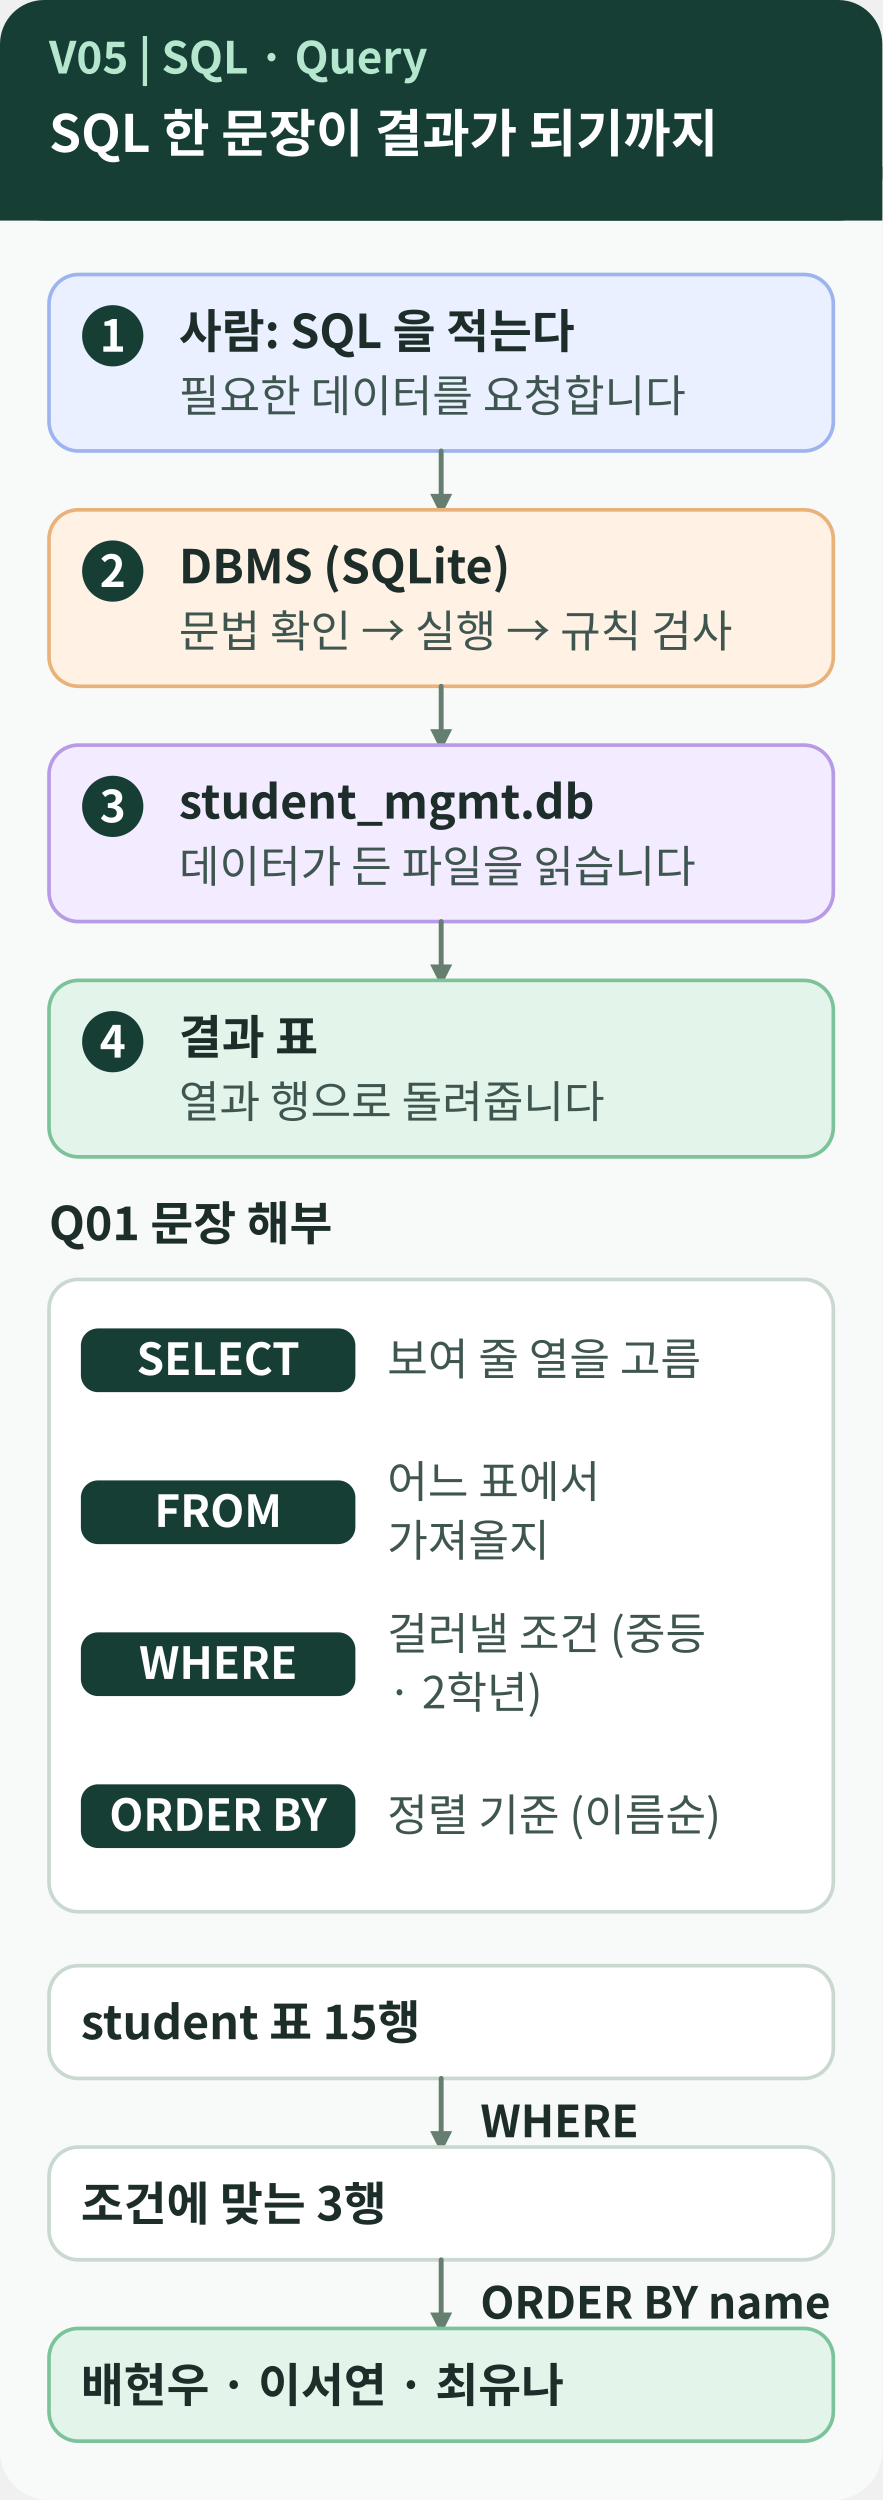
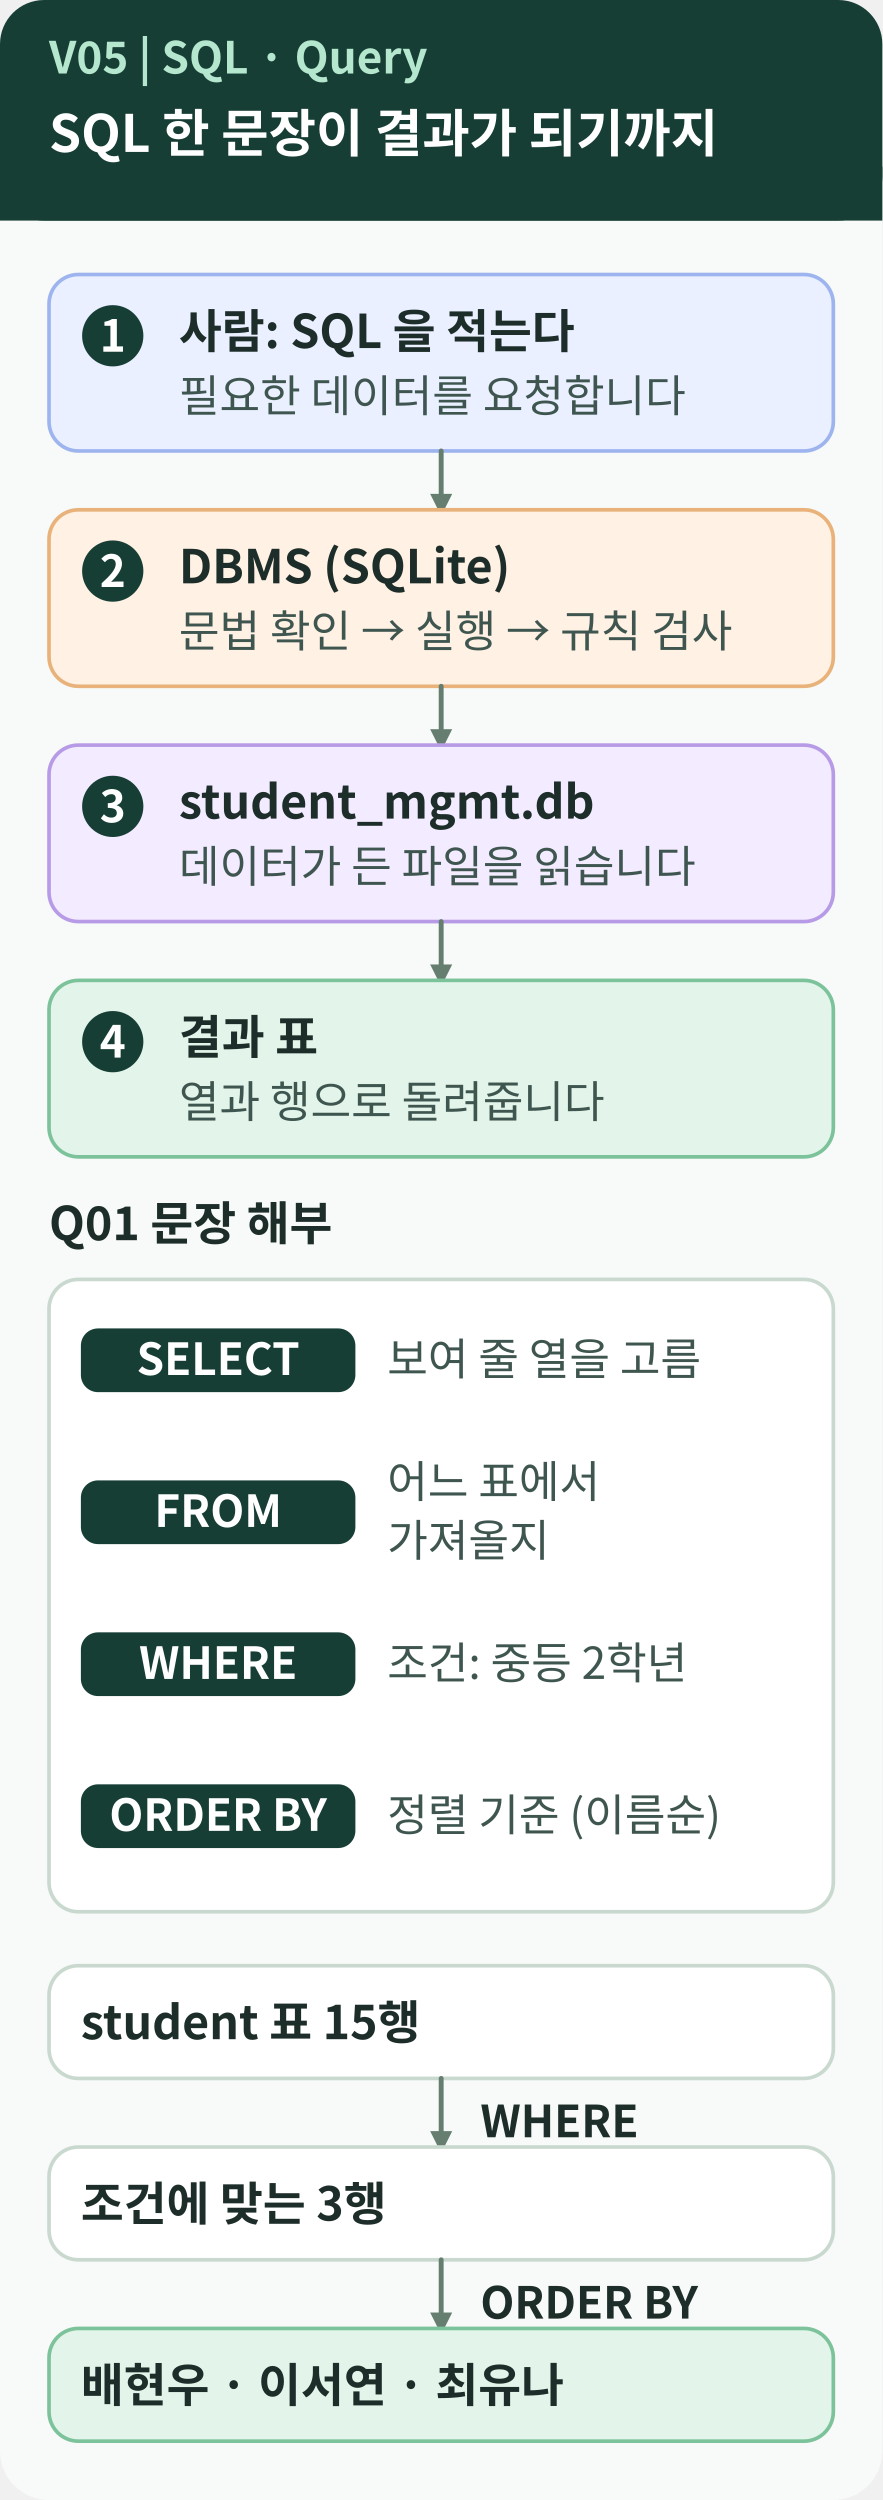
<svg xmlns="http://www.w3.org/2000/svg" width="360" height="1020" viewBox="0 0 360 1020" role="img" aria-label="사람이 쓴 SQL이 DBMS를 거쳐 데이터 파일을 읽고 결과 표로 돌아오는 흐름과, Q01 문장의 구성요소">
  <defs>
    <marker id="arrow" markerWidth="9" markerHeight="9" refX="6.5" refY="4.5" orient="auto" markerUnits="userSpaceOnUse">
      <path d="M0 0L9 4.5L0 9Z" fill="#657e70" />
    </marker>
    <marker id="arrowR" markerWidth="9" markerHeight="9" refX="6.5" refY="4.5" orient="auto" markerUnits="userSpaceOnUse">
      <path d="M0 0L9 4.5L0 9Z" fill="#9b2c22" />
    </marker>
    <marker id="arrowG" markerWidth="9" markerHeight="9" refX="6.5" refY="4.5" orient="auto" markerUnits="userSpaceOnUse">
      <path d="M0 0L9 4.5L0 9Z" fill="#1f7a4d" />
    </marker>
  </defs>
  <rect width="360" height="1020" rx="20" fill="#f7faf8" />
  <rect x="0" y="0" width="360" height="90" rx="18" fill="#173e35" />
  <rect x="0" y="68" width="360" height="22" rx="0" fill="#173e35" />
  <text x="20" y="30" font-family="'Noto Sans KR','Nanum Gothic','Malgun Gothic','Apple SD Gothic Neo','Noto Sans CJK KR',sans-serif" font-size="18" font-weight="700" fill="#b5e7ce">V05 | SQL · Query</text>
  <text x="20" y="62" font-family="'Noto Sans KR','Nanum Gothic','Malgun Gothic','Apple SD Gothic Neo','Noto Sans CJK KR',sans-serif" font-size="21" font-weight="700" fill="#ffffff">SQL 한 문장이 결과가 되기까지</text>
  <rect x="20" y="112" width="320" height="72" rx="12" fill="#eaf0ff" stroke="#9db4ee" stroke-width="1.5" />
  <circle cx="46" cy="137" r="12.5" fill="#173e35" />
  <text x="46" y="143.5" font-family="'Noto Sans KR','Nanum Gothic','Malgun Gothic','Apple SD Gothic Neo','Noto Sans CJK KR',sans-serif" font-size="18" font-weight="700" fill="#ffffff" text-anchor="middle">1</text>
  <text x="73" y="142" font-family="'Noto Sans KR','Nanum Gothic','Malgun Gothic','Apple SD Gothic Neo','Noto Sans CJK KR',sans-serif" font-size="19" font-weight="700" fill="#1d2d29">사람: SQL 을 적는다</text>
  <text x="73" y="168" font-family="'Noto Sans KR','Nanum Gothic','Malgun Gothic','Apple SD Gothic Neo','Noto Sans CJK KR',sans-serif" font-size="18" fill="#3f5650">필요한 데이터를 요청합니다</text>
  <path d="M180 184 L180 208" fill="none" stroke="#657e70" stroke-width="2" marker-end="url(#arrow)" stroke-linejoin="round" stroke-linecap="round" />
  <rect x="20" y="208" width="320" height="72" rx="12" fill="#fff1e3" stroke="#e8b27a" stroke-width="1.5" />
  <circle cx="46" cy="233" r="12.5" fill="#173e35" />
  <text x="46" y="239.5" font-family="'Noto Sans KR','Nanum Gothic','Malgun Gothic','Apple SD Gothic Neo','Noto Sans CJK KR',sans-serif" font-size="18" font-weight="700" fill="#ffffff" text-anchor="middle">2</text>
  <text x="73" y="238" font-family="'Noto Sans KR','Nanum Gothic','Malgun Gothic','Apple SD Gothic Neo','Noto Sans CJK KR',sans-serif" font-size="19" font-weight="700" fill="#1d2d29">DBMS (SQLite)</text>
  <text x="73" y="264" font-family="'Noto Sans KR','Nanum Gothic','Malgun Gothic','Apple SD Gothic Neo','Noto Sans CJK KR',sans-serif" font-size="18" fill="#3f5650">문법 확인 → 실행 → 규칙 검사</text>
  <path d="M180 280 L180 304" fill="none" stroke="#657e70" stroke-width="2" marker-end="url(#arrow)" stroke-linejoin="round" stroke-linecap="round" />
  <rect x="20" y="304" width="320" height="72" rx="12" fill="#f3ebff" stroke="#b79be6" stroke-width="1.5" />
  <circle cx="46" cy="329" r="12.5" fill="#173e35" />
  <text x="46" y="335.5" font-family="'Noto Sans KR','Nanum Gothic','Malgun Gothic','Apple SD Gothic Neo','Noto Sans CJK KR',sans-serif" font-size="18" font-weight="700" fill="#ffffff" text-anchor="middle">3</text>
  <text x="73" y="334" font-family="'Noto Sans KR','Nanum Gothic','Malgun Gothic','Apple SD Gothic Neo','Noto Sans CJK KR',sans-serif" font-size="19" font-weight="700" fill="#1d2d29">student_mgmt.db</text>
  <text x="73" y="360" font-family="'Noto Sans KR','Nanum Gothic','Malgun Gothic','Apple SD Gothic Neo','Noto Sans CJK KR',sans-serif" font-size="18" fill="#3f5650">데이터가 든 파일을 읽습니다</text>
  <path d="M180 376 L180 400" fill="none" stroke="#657e70" stroke-width="2" marker-end="url(#arrow)" stroke-linejoin="round" stroke-linecap="round" />
  <rect x="20" y="400" width="320" height="72" rx="12" fill="#e3f5ea" stroke="#7cc29a" stroke-width="1.5" />
  <circle cx="46" cy="425" r="12.5" fill="#173e35" />
  <text x="46" y="431.5" font-family="'Noto Sans KR','Nanum Gothic','Malgun Gothic','Apple SD Gothic Neo','Noto Sans CJK KR',sans-serif" font-size="18" font-weight="700" fill="#ffffff" text-anchor="middle">4</text>
  <text x="73" y="430" font-family="'Noto Sans KR','Nanum Gothic','Malgun Gothic','Apple SD Gothic Neo','Noto Sans CJK KR',sans-serif" font-size="19" font-weight="700" fill="#1d2d29">결과 표</text>
  <text x="73" y="456" font-family="'Noto Sans KR','Nanum Gothic','Malgun Gothic','Apple SD Gothic Neo','Noto Sans CJK KR',sans-serif" font-size="18" fill="#3f5650">열과 행으로 돌려줍니다</text>
  <text x="20" y="506" font-family="'Noto Sans KR','Nanum Gothic','Malgun Gothic','Apple SD Gothic Neo','Noto Sans CJK KR',sans-serif" font-size="19" font-weight="700" fill="#1d2d29">Q01 문장 해부</text>
  <rect x="20" y="522" width="320" height="258" rx="12" fill="#ffffff" stroke="#c9d9cf" stroke-width="1.5" />
  <rect x="33" y="542" width="112" height="26" rx="7" fill="#173e35" />
  <text x="89" y="561" font-family="'Noto Sans KR','Nanum Gothic','Malgun Gothic','Apple SD Gothic Neo','Noto Sans CJK KR',sans-serif" font-size="18" font-weight="700" fill="#ffffff" text-anchor="middle">SELECT</text>
  <text x="158" y="561" font-family="'Noto Sans KR','Nanum Gothic','Malgun Gothic','Apple SD Gothic Neo','Noto Sans CJK KR',sans-serif" font-size="18" fill="#3f5650">보여 줄 열을 고름</text>
  <rect x="33" y="604" width="112" height="26" rx="7" fill="#173e35" />
  <text x="89" y="623" font-family="'Noto Sans KR','Nanum Gothic','Malgun Gothic','Apple SD Gothic Neo','Noto Sans CJK KR',sans-serif" font-size="18" font-weight="700" fill="#ffffff" text-anchor="middle">FROM</text>
  <text x="158" y="611" font-family="'Noto Sans KR','Nanum Gothic','Malgun Gothic','Apple SD Gothic Neo','Noto Sans CJK KR',sans-serif" font-size="18" fill="#3f5650">어느 표에서</text>
  <text x="158" y="635" font-family="'Noto Sans KR','Nanum Gothic','Malgun Gothic','Apple SD Gothic Neo','Noto Sans CJK KR',sans-serif" font-size="18" fill="#3f5650">가져올지</text>
  <rect x="33" y="666" width="112" height="26" rx="7" fill="#173e35" />
  <text x="89" y="685" font-family="'Noto Sans KR','Nanum Gothic','Malgun Gothic','Apple SD Gothic Neo','Noto Sans CJK KR',sans-serif" font-size="18" font-weight="700" fill="#ffffff" text-anchor="middle">WHERE</text>
-   <text x="158" y="673" font-family="'Noto Sans KR','Nanum Gothic','Malgun Gothic','Apple SD Gothic Neo','Noto Sans CJK KR',sans-serif" font-size="18" fill="#3f5650">걸러낼 조건 (중등</text>
-   <text x="158" y="697" font-family="'Noto Sans KR','Nanum Gothic','Malgun Gothic','Apple SD Gothic Neo','Noto Sans CJK KR',sans-serif" font-size="18" fill="#3f5650">· 2학년)</text>
+   <text x="158" y="685" font-family="'Noto Sans KR','Nanum Gothic','Malgun Gothic','Apple SD Gothic Neo','Noto Sans CJK KR',sans-serif" font-size="18" fill="#3f5650">조건: 중등 2학년</text>
  <rect x="33" y="728" width="112" height="26" rx="7" fill="#173e35" />
  <text x="89" y="747" font-family="'Noto Sans KR','Nanum Gothic','Malgun Gothic','Apple SD Gothic Neo','Noto Sans CJK KR',sans-serif" font-size="18" font-weight="700" fill="#ffffff" text-anchor="middle">ORDER BY</text>
  <text x="158" y="747" font-family="'Noto Sans KR','Nanum Gothic','Malgun Gothic','Apple SD Gothic Neo','Noto Sans CJK KR',sans-serif" font-size="18" fill="#3f5650">정렬 기준 (이름순)</text>
  <rect x="20" y="802" width="320" height="46" rx="12" fill="#ffffff" stroke="#c9d9cf" stroke-width="1.5" />
  <text x="33" y="832" font-family="'Noto Sans KR','Nanum Gothic','Malgun Gothic','Apple SD Gothic Neo','Noto Sans CJK KR',sans-serif" font-size="19" font-weight="700" fill="#1d2d29">student 표 15행</text>
  <path d="M180 848 L180 876" fill="none" stroke="#657e70" stroke-width="2" marker-end="url(#arrow)" stroke-linejoin="round" stroke-linecap="round" />
  <text x="196" y="872" font-family="'Noto Sans KR','Nanum Gothic','Malgun Gothic','Apple SD Gothic Neo','Noto Sans CJK KR',sans-serif" font-size="18" font-weight="700" fill="#1d2d29">WHERE</text>
  <rect x="20" y="876" width="320" height="46" rx="12" fill="#ffffff" stroke="#c9d9cf" stroke-width="1.5" />
  <text x="33" y="906" font-family="'Noto Sans KR','Nanum Gothic','Malgun Gothic','Apple SD Gothic Neo','Noto Sans CJK KR',sans-serif" font-size="19" font-weight="700" fill="#1d2d29">조건에 맞는 3행</text>
  <path d="M180 922 L180 950" fill="none" stroke="#657e70" stroke-width="2" marker-end="url(#arrow)" stroke-linejoin="round" stroke-linecap="round" />
-   <text x="196" y="946" font-family="'Noto Sans KR','Nanum Gothic','Malgun Gothic','Apple SD Gothic Neo','Noto Sans CJK KR',sans-serif" font-size="18" font-weight="700" fill="#1d2d29">ORDER BY name</text>
+   <text x="196" y="946" font-family="'Noto Sans KR','Nanum Gothic','Malgun Gothic','Apple SD Gothic Neo','Noto Sans CJK KR',sans-serif" font-size="18" font-weight="700" fill="#1d2d29">ORDER BY</text>
  <rect x="20" y="950" width="320" height="46" rx="12" fill="#e3f5ea" stroke="#7cc29a" stroke-width="1.5" />
  <text x="33" y="980" font-family="'Noto Sans KR','Nanum Gothic','Malgun Gothic','Apple SD Gothic Neo','Noto Sans CJK KR',sans-serif" font-size="19" font-weight="700" fill="#1d2d29">배현우 · 이서연 · 최유나</text>
</svg>
